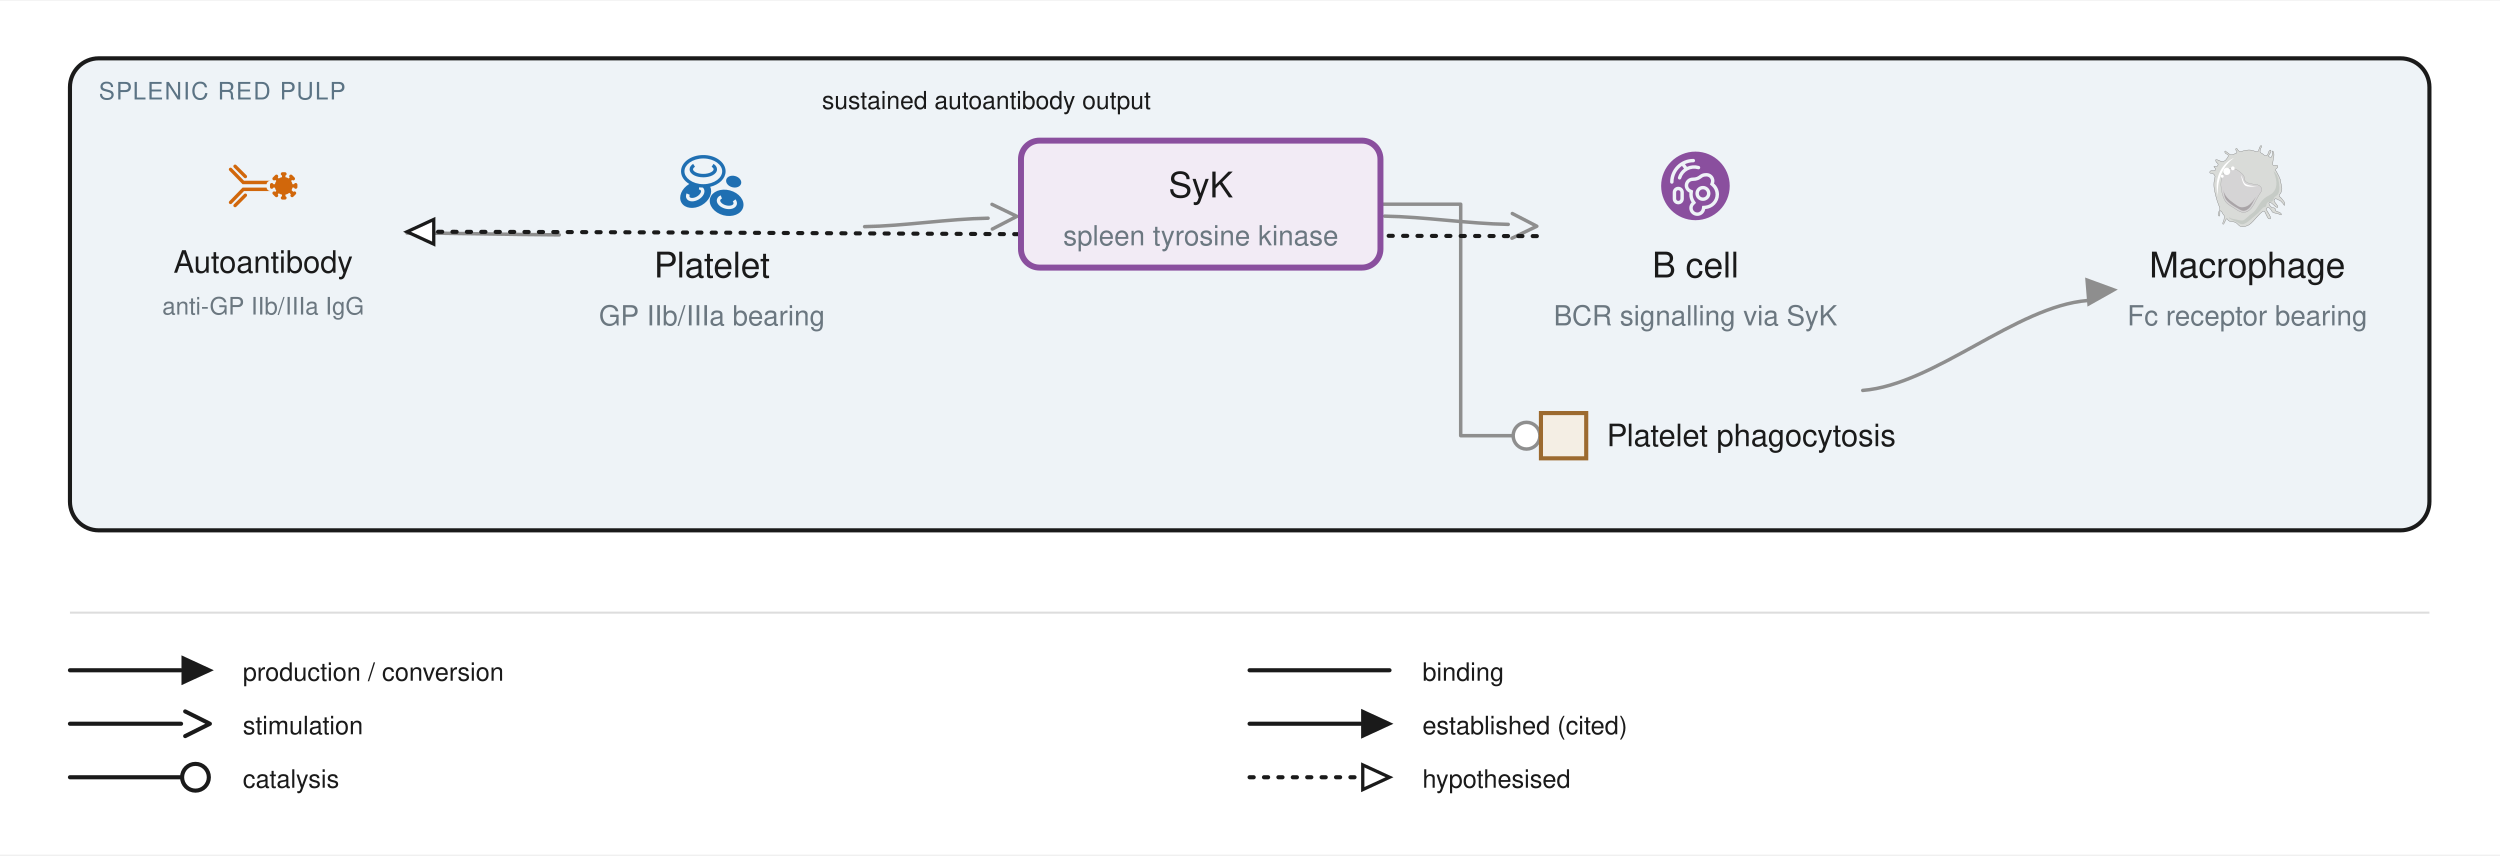
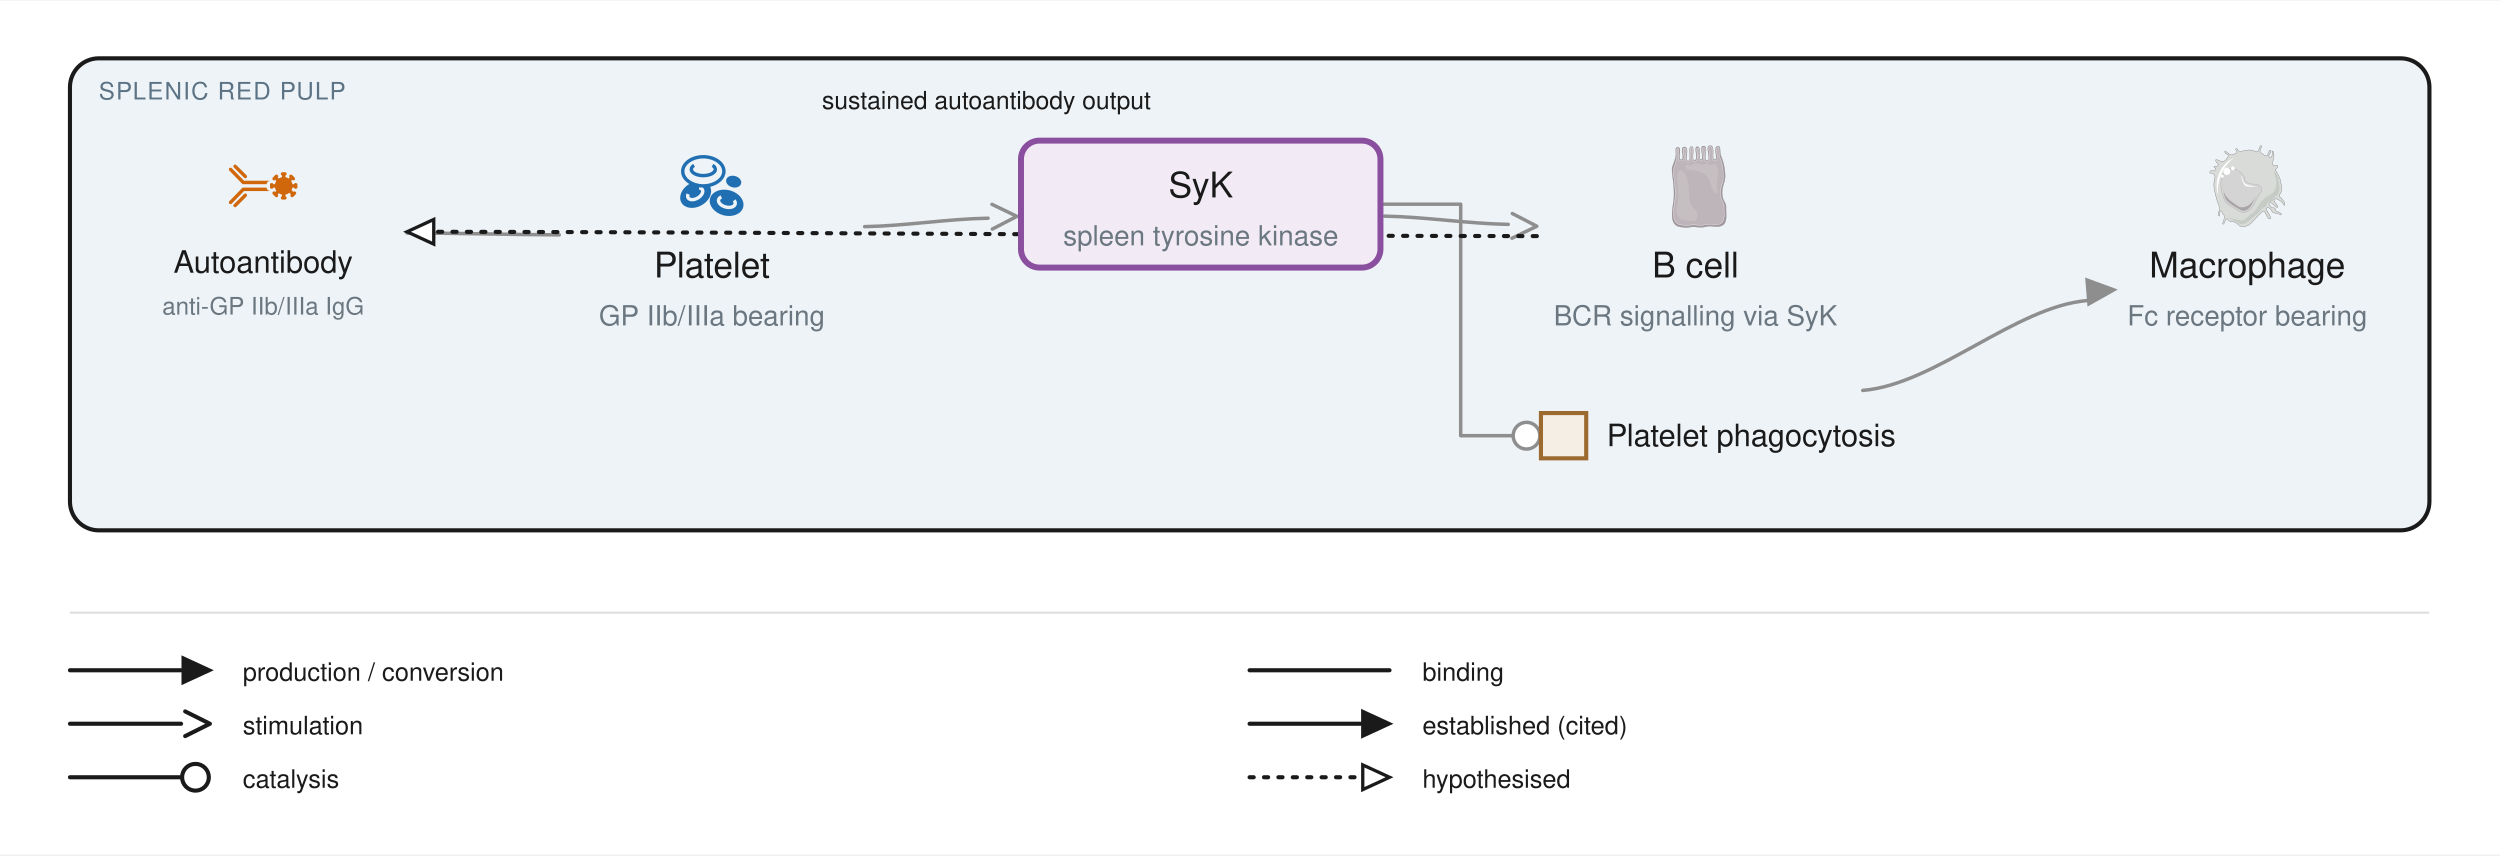
<svg xmlns="http://www.w3.org/2000/svg" viewBox="0 0 1215 415" width="178.0mm" height="60.9mm" font-family="Helvetica, Arial, sans-serif">
  <rect x="0" y="0" width="1215" height="415" fill="#ffffff" />
  <rect x="34.0" y="28.0" width="1146.7" height="229.4" rx="14" fill="#eef3f7" stroke="#1a1a1a" stroke-width="2.0" />
  <text x="48.0" y="48.0" font-size="11.7" fill="#5b7384" letter-spacing="0.6">SPLENIC RED PULP</text>
  <path d="M197.8,112.9 C221.4,112.9 248.1,113.7 271.8,113.8" fill="none" stroke="#8e8e8e" stroke-width="1.7" stroke-linecap="round" stroke-linejoin="round" />
  <path d="M420.2,109.8 C439.4,109.5 461.0,106.0 480.2,105.7" fill="none" stroke="#8e8e8e" stroke-width="1.7" stroke-linecap="round" stroke-linejoin="round" />
  <g transform="translate(494.2,104.8) rotate(-0.8)">
    <path d="M-12,-6 L0,0 L-12,6" fill="none" stroke="#8e8e8e" stroke-width="1.7" stroke-linejoin="round" stroke-linecap="round" />
  </g>
  <path d="M672.9,104.7 C692.1,105.0 713.8,108.4 733.0,108.7" fill="none" stroke="#8e8e8e" stroke-width="1.7" stroke-linecap="round" stroke-linejoin="round" />
  <g transform="translate(746.9,109.6) rotate(0.8)">
    <path d="M-12,-6 L0,0 L-12,6" fill="none" stroke="#8e8e8e" stroke-width="1.7" stroke-linejoin="round" stroke-linecap="round" />
  </g>
  <path d="M670.9,98.9 L709.9,98.9 L709.9,211.4 L735.9,211.4" fill="none" stroke="#8e8e8e" stroke-width="1.7" stroke-linecap="round" stroke-linejoin="round" />
  <g transform="translate(748.9,211.4) rotate(0.0)">
    <circle cx="-7" cy="0" r="6.5" fill="#ffffff" stroke="#8e8e8e" stroke-width="1.7" />
  </g>
  <path d="M905.3,189.4 C940.3,186.6 979.7,148.5 1014.6,145.7" fill="none" stroke="#8e8e8e" stroke-width="1.7" stroke-linecap="round" stroke-linejoin="round" />
  <g transform="translate(1027.6,140.5) rotate(-4.6)">
    <path d="M0,0 L-13,-6 L-13,6 Z" fill="#8e8e8e" stroke="#8e8e8e" stroke-width="1.4" />
  </g>
  <path d="M746.9,114.4 C575.7,114.3 383.0,112.5 211.8,112.3" fill="none" stroke="#1a1a1a" stroke-width="2.0" stroke-dasharray="2 5" stroke-linecap="round" stroke-linejoin="round" />
  <g transform="translate(197.8,112.3) rotate(-180.0)">
    <path d="M0,0 L-13,-6 L-13,6 Z" fill="#ffffff" stroke="#1a1a1a" stroke-width="1.6" />
  </g>
  <text x="479.4" y="52.6" font-size="12.0" text-anchor="middle" fill="#1a1a1a">sustained autoantibody output</text>
  <g color="#1f6fb2">
    <g transform="translate(325.98,70.00) scale(0.8333)">
      <path d="M25 14.333C25 14.787 24.63 15.441 23.486 16.04C22.389 16.615 20.805 17 19 17C17.195 17 15.611 16.615 14.514 16.04C13.37 15.441 13 14.787 13 14.333C13 13.937 13.274 13.391 14.136 12.845L13.065 11.155C11.927 11.877 11 12.957 11 14.333C11 15.904 12.197 17.084 13.586 17.812C15.023 18.564 16.939 19 19 19C21.061 19 22.977 18.564 24.414 17.812C25.803 17.084 27 15.904 27 14.333C27 12.957 26.073 11.877 24.936 11.155L23.864 12.845C24.726 13.391 25 13.937 25 14.333Z" fill="currentColor" />
      <path fill-rule="evenodd" clip-rule="evenodd" d="M6 15.5C6 18.476 7.873 21.132 10.803 22.874C6.329 25.535 4.292 30.391 6.252 33.786C8.233 37.218 13.549 37.858 18.125 35.217C22.559 32.657 24.671 27.954 22.995 24.543C28.22 23.311 32 19.728 32 15.5C32 10.253 26.18 6 19 6C11.82 6 6 10.253 6 15.5ZM27.012 20.603C28.989 19.158 30 17.33 30 15.5C30 13.67 28.989 11.842 27.012 10.397C25.037 8.954 22.211 8 19 8C15.789 8 12.963 8.954 10.988 10.397C9.011 11.842 8 13.67 8 15.5C8 17.33 9.011 19.158 10.988 20.603C12.963 22.046 15.789 23 19 23C22.211 23 25.037 22.046 27.012 20.603ZM16.566 24.834C17.279 24.933 18.014 24.989 18.764 24.998C18.961 25.184 19.136 25.401 19.28 25.65C19.924 26.765 19.69 28.059 19.113 29.119C18.526 30.197 17.51 31.203 16.233 31.94C14.956 32.677 13.577 33.054 12.351 33.023C11.144 32.993 9.906 32.549 9.263 31.434C8.7 30.46 8.81 29.34 9.228 28.378L11.063 29.175C10.803 29.771 10.851 30.184 10.995 30.434C11.158 30.717 11.579 31.003 12.401 31.024C13.202 31.044 14.222 30.792 15.233 30.208C16.244 29.624 16.973 28.867 17.356 28.163C17.749 27.441 17.712 26.934 17.548 26.65C17.404 26.401 17.07 26.153 16.424 26.08L16.566 24.834Z" fill="currentColor" />
      <path d="M35.836 24.764C38.23 25.406 40.562 24.47 41.044 22.674C41.525 20.878 39.973 18.901 37.578 18.26C35.184 17.618 32.852 18.554 32.37 20.35C31.889 22.146 33.441 24.123 35.836 24.764Z" fill="currentColor" />
      <path fill-rule="evenodd" clip-rule="evenodd" d="M42.245 36.457C41.174 40.455 35.984 42.538 30.653 41.11C25.322 39.682 21.869 35.282 22.94 31.284C24.011 27.286 29.201 25.203 34.532 26.631C39.863 28.06 43.316 32.459 42.245 36.457ZM35.307 35.375C36.139 35.13 36.503 34.72 36.597 34.369C36.679 34.06 36.608 33.616 36.18 33.078L37.745 31.833C38.422 32.684 38.828 33.77 38.529 34.887C38.186 36.165 37.074 36.94 35.873 37.294C34.653 37.654 33.168 37.647 31.687 37.25C30.206 36.853 28.917 36.117 28.04 35.195C27.177 34.288 26.602 33.061 26.944 31.783C27.243 30.666 28.138 29.928 29.149 29.53L29.883 31.39C29.243 31.642 28.959 31.991 28.876 32.3C28.782 32.651 28.891 33.188 29.489 33.816C30.073 34.43 31.02 35.001 32.205 35.318C33.389 35.636 34.495 35.615 35.307 35.375Z" fill="currentColor" />
    </g>
  </g>
  <text x="346.0" y="134.5" font-size="17.2" text-anchor="middle" fill="#1a1a1a">Platelet</text>
  <text x="346.0" y="157.8" font-size="13.5" text-anchor="middle" fill="#6b7780">GP IIb/IIIa bearing</text>
  <g color="#d1670b">
    <g transform="translate(107.88,70.00) scale(0.8333)">
      <path d="M12.929 19.257C13.32 19.647 13.953 19.647 14.344 19.257C14.734 18.866 14.734 18.233 14.344 17.843L8.344 11.843C7.953 11.452 7.32 11.452 6.929 11.843C6.539 12.233 6.539 12.866 6.929 13.257L12.929 19.257Z" fill="currentColor" />
      <path d="M4.303 13.651C3.907 14.036 3.898 14.669 4.283 15.065L12.008 23.004L26.011 23.004C26.113 21.948 26.956 21.108 28.013 21.01C27.979 21.006 27.944 21.004 27.909 21.004L12.852 21.004L5.717 13.671C5.332 13.275 4.698 13.266 4.303 13.651Z" fill="currentColor" />
      <path d="M28.034 26.992C26.968 26.903 26.116 26.061 26.011 25L12.008 25L4.283 32.939C3.898 33.335 3.907 33.968 4.303 34.353C4.698 34.738 5.332 34.729 5.717 34.334L12.852 27L27.909 27C27.951 27 27.993 26.997 28.034 26.992Z" fill="currentColor" />
      <path d="M14.344 30.162C14.734 29.771 14.734 29.138 14.344 28.747C13.953 28.357 13.32 28.357 12.929 28.747L6.929 34.747C6.539 35.138 6.539 35.771 6.929 36.161C7.32 36.552 7.953 36.552 8.344 36.161L14.344 30.162Z" fill="currentColor" />
      <path d="M30.896 25H29.954C29.827 25.406 29.448 25.7 29 25.7C28.448 25.7 28 25.252 28 24.7V23.3C28 22.748 28.448 22.3 29 22.3C29.448 22.3 29.827 22.594 29.954 23H30.896C31.031 22.307 31.304 21.663 31.684 21.098L31.1 20.514C30.709 20.898 30.081 20.895 29.693 20.507C29.302 20.117 29.302 19.483 29.693 19.093L31.093 17.693C31.483 17.302 32.117 17.302 32.507 17.693C32.895 18.081 32.898 18.709 32.514 19.1L33.098 19.684C33.663 19.304 34.307 19.031 35 18.896V17.954C34.594 17.827 34.3 17.448 34.3 17C34.3 16.448 34.748 16 35.3 16H36.7C37.252 16 37.7 16.448 37.7 17C37.7 17.448 37.406 17.827 37 17.954V18.896C37.693 19.031 38.337 19.304 38.902 19.684L39.486 19.1C39.102 18.709 39.105 18.081 39.493 17.693C39.883 17.302 40.517 17.302 40.907 17.693L42.307 19.093C42.698 19.483 42.698 20.117 42.307 20.507C41.919 20.895 41.291 20.898 40.9 20.514L40.316 21.098C40.696 21.663 40.969 22.307 41.104 23H42.046C42.173 22.594 42.552 22.3 43 22.3C43.552 22.3 44 22.748 44 23.3V24.7C44 25.252 43.552 25.7 43 25.7C42.552 25.7 42.173 25.406 42.046 25H41.104C41.003 25.52 40.824 26.013 40.58 26.465L41.6 27.486C41.991 27.102 42.619 27.105 43.007 27.493C43.398 27.884 43.398 28.517 43.007 28.907L41.607 30.307C41.217 30.698 40.583 30.698 40.193 30.307C39.805 29.919 39.802 29.291 40.186 28.9L39.303 28.017C38.649 28.554 37.863 28.936 37 29.104V30.046C37.406 30.173 37.7 30.552 37.7 31C37.7 31.552 37.252 32 36.7 32H36.01L36 32L35.99 32H35.3C34.748 32 34.3 31.552 34.3 31C34.3 30.552 34.594 30.173 35 30.046V29.104C34.307 28.969 33.663 28.696 33.098 28.316L32.514 28.9C32.898 29.291 32.895 29.919 32.507 30.307C32.117 30.698 31.483 30.698 31.093 30.307L29.693 28.907C29.302 28.517 29.302 27.884 29.693 27.493C30.081 27.105 30.709 27.102 31.1 27.486L31.684 26.902C31.304 26.337 31.031 25.693 30.896 25Z" fill="currentColor" />
    </g>
  </g>
  <text x="127.9" y="132.2" font-size="15.0" text-anchor="middle" fill="#1a1a1a">Autoantibody</text>
  <text x="127.9" y="152.5" font-size="11.7" text-anchor="middle" fill="#6b7780">anti-GP IIb/IIIa IgG</text>
  <g color="#2f7d5d">
    <g transform="translate(1073.63,70.00) scale(0.2472)">
      <defs>
        <clipPath clipPathUnits="userSpaceOnUse" id="macrophage_a">
          <path d="M.16.48h149.75v161.902H.16z" />
        </clipPath>
      </defs>
      <path clip-path="url(#macrophage_a)" d="M146.471 110.693c-2.318-2.838-3.957-5.677-7.315-8.515-2-1.439-.64-4.637 1.359-6.756 5.636-8.515.32-16.71.32-23.066 0-3.917-5.317-14.231-9.674-22.027-1-2.118 0-2.838.68-3.198 1.318-.72 2.318-1.439 2.677-2.478 2.32-4.637-2.678-4.637-5.996-3.918-.68 0-2.998.36-3.358-1.399-.64-4.637 1.36-11.393 1.999-15.63.68-4.997.36-9.595-1.999-11.353-1.32-.72-1.639 1.039-1 4.957.68 3.557-2.318 9.594-4.317 7.435-.68-.32-1.319-1.04-2.318-1.4-.36-.719-.36-1.078 0-1.798.32-2.838 3.638-4.957 3.997-7.795 1-4.957-1.998-3.918-3.677-1.08-1.68 2.839-1.68 7.116-4.997 8.555-3.318 1.4-5.997-2.518-8.675-3.917-5.637-2.479-3.998-4.957-3.318-8.156 1-3.557 4.677-6.755 1.679-7.475-2.679-1.08-4.677 8.875-5.997 10.993-1.319 2.159-4.996.36-12.672-1.759-7.635-1.759-15.31.72-19.628 2.12-4.677 1.078-3.998 0-5.676-.68-2-1.08-3.318-4.997-4.318-5.357-1.36-.36-2.678 1.799-1.679 3.558 1.32 1.799 3.998 3.917.68 5.676-3.358 2.159-6.676 3.558-9.994 3.558-3.318 0-6.676-4.597-8.315-5.317-1.999-.72-2.359-2.838-3.358-2.118-1.32.32-1 3.877 1.679 5.316 2.998 1.04 6.676 2.479 2.678 7.796-1.359 1.798-3.358 7.115-9.354 7.475-5.996.36-16.63-9.234-12.992.36 1 2.838 5.357 2.838 3.678 7.076-1.32 3.198-4.997 2.478-7.316 1.798-.68 4.238 4.637 3.199 2.319 7.436-2.319 3.918-9.675-1.08-10.674 3.918-1 3.917 4.357 1.758 6.356 3.557 2.319 1.76 4.637 3.518 3.318 7.436-3.678 14.551-1.319 23.066 1.68 35.498 3.317 13.872 7.315 21.307 7.994 24.506 1 3.198-1 4.957-1.998 8.155-1.36 3.198-1.68 6.036.64 7.475 2.358 1.4 1.678-5.677 1.678-8.515 0-3.198 2.319-2.158 3.998 1.04 1.679 3.198 2.678 4.997 4.317 6.036 1.36 1.08 0 4.997 0 7.835 0 2.479-3.638 7.076-2.319 8.875 1 2.119 2.32-.36 3.678-3.918 1.64-3.917 3.638-8.155 5.637-4.597 1.679 3.518 3.678 3.518 10.673 4.597 7.316.72 9.635 6.396 13.992 8.515 4.317 2.479 10.633.72 16.63-2.119 9.994-5.316 27.983-34.099 31.66-25.904 1.64 2.838 5.317 12.752 7.636 13.472 8.355 2.838.68-9.594-1.999-13.832-2.638-4.277-2.998-5.317-1.639-7.115 3.318-4.238 8.635 3.198 9.994 6.396 1.64 3.198 5.996 3.198 9.994 4.277 4.317.68 8.315 4.237 8.635 2.119.36-2.119-2.639-4.278-8.315-6.037-5.317-2.118-2.678-1.798-3.678-4.957-1-3.198-2.998-1.798-5.636-2.518-2.679-.68-8.675-7.076-6.357-9.914.68-.72 3.998-.72 7.996 3.558 2.998 2.119 4.997 6.716 9.354 5.317.64-3.558-10.354-11.354-7.356-14.911 3.358-3.558 4.358-.72 8.675.68 3.998 1.438 4.997 3.197 7.995 6.395 2.639 3.198 2.998 6.037 3.638 3.558 1-2.838.36-4.957-1.999-7.795z" fill="#d9dbd8" fill-rule="evenodd" />
      <path d="M44.253 46.092c-17.67 2.519-22.706 22.426-20.667 38.777 1 7.795 2.998 17.03 6.636 24.145 3.997 7.475 11.673 11.033 18.349 15.27 8.315 6.077 16.67 12.793 27.023 7.116 11.313-6.036 15.31-20.587 21.667-30.9 3.998-6.397 10.634-11.754 3.638-18.51-4.997-4.957-14.991-3.198-21.307-5.676-2.998-1.08-7.676-2.119-9.035-6.037-2.638-5.676.68-7.115-5.317-12.432-5.996-6.036-12.672-10.674-20.987-11.753z" fill="#d5d4d5" fill-rule="evenodd" />
      <path d="M48.89 26.104C29.942 32.86 6.276 62.042 17.95 102.538c-2.68-9.594-2-54.007 30.94-76.434z" fill="#ffffff" fill-rule="evenodd" />
      <path d="M38.896 144.153c5.997 4.277 13.992 6.396 20.348 10.313 6.636 3.878 11.313.68 17.31-3.557 5.996-4.278 10.993-9.595 16.63-13.872 5.356-3.878 7.995-9.234 12.672-13.152 1.32-1.04 4.317-1.4 5.676-2.479 1.64-2.118.64-4.957 2.639-7.075 3.997-4.637 8.355.68 11.673-5.357 1.679-2.838 1-3.918 3.318-6.396 1.999-1.76 4.677-2.838 6.316-5.677 3.997-6.036 2.678-16.71 1.679-23.785-1-7.836-3.998-16.71-10.634-21.347 5.317 13.152 10.314 30.221-1 42.294-4.676 4.957-12.352 7.116-17.349 11.713-5.636 4.997-9.634 11.393-13.631 17.79-3.998 6.715-8.675 10.633-14.991 14.91-3.678 2.838-7.995 8.155-11.993 9.954-4.317 1.759-10.314-.72-14.311-1.44-4.358-.719-10.354-1.398-13.672-4.276z" fill="#c6cbc6" fill-rule="evenodd" />
      <path d="M27.543 87.907c3.038 14.231 2.359 17.43 10.354 24.905 7.995 7.115 17.35 11.753 24.345 15.67 6.996 3.878 14.352-.72 18.989-6.756 4.677-6.076 8.355-17.07 14.67-24.185-5.316 5.676-12.991 20.987-23.985 24.185-11.353 3.558-14.99-1.08-23.026-6.436-10.673-7.435-18.309-14.191-21.347-27.383z" fill="#a9a4a7" fill-rule="evenodd" />
      <path d="M62.562 59.604c1.36 2.159 2.678 4.997 3.358 7.116 1.679 4.997 2.319 9.634 9.674 12.112 9.315 3.198 18.31 2.839 18.31 2.839-7.996 1.079-17.67 1.758-22.987-1.44-4.997-3.557-7.356-15.99-8.355-20.627z" fill="#ffffff" fill-rule="evenodd" />
      <path clip-path="url(#macrophage_a)" d="M146.511 110.693c-2.358-2.838-3.997-5.677-7.315-8.195-2.359-1.76-.68-4.957 1.319-7.076 5.636-8.515.32-16.71.32-23.066 0-3.917-5.317-14.231-9.994-22.027-.64-2.118.36-2.838 1-3.198.998-.72 1.998-1.439 2.677-2.478 2.32-4.637-2.678-4.637-5.996-3.918-.68 0-2.998.36-3.318-1.399-.68-4.637 1.32-11.393 1.999-15.63.64-4.997.32-9.595-1.999-11.353-1.36-.72-1.679 1.039-1 4.957.64 3.557-2.358 9.594-4.357 7.435-.64-.32-1.319-1.04-2.638-1.4v-1.798c.64-2.838 3.638-4.957 4.317-7.795.68-4.598-1.998-3.918-3.997-.72-1.68 2.479-1.32 6.756-4.677 8.195-3.318 1.4-5.997-2.518-8.635-3.917-5.677-2.479-3.998-4.957-3.358-8.156.68-3.557 4.357-6.396 1.679-7.475-2.679-1.08-4.677 8.875-5.997 10.993-1.678 2.159-4.996.36-12.672-1.759-7.635-1.759-15.31.72-19.948 2.12-4.357 1.078-3.678.359-5.356-.68-2-1.08-3.318-4.997-4.638-5.357-1-.36-2.358 1.799-1.359 3.558 1.36 1.799 3.678 3.917.68 6.036-3.318 1.799-6.996 3.198-9.994 3.198-3.318 0-6.676-4.597-8.675-5.317-1.639-.72-1.999-2.838-2.998-2.118-1.32.32-1 4.237 1.679 5.316 2.998 1.4 6.676 2.479 2.678 7.796-1.359 1.798-3.678 7.115-9.674 7.475-5.676.36-16.31-8.875-12.672.36 1 2.838 5.357 2.838 3.678 7.076-1.32 3.198-4.997 2.478-7.676 1.798-.32 4.238 4.997 3.199 2.679 7.436-2.319 3.918-9.675-1.08-10.994 3.918-.68 3.917 4.318 1.758 6.676 3.557 1.999 1.76 4.637 3.518 3.318 7.436-3.678 14.551-1.319 23.066 1.68 35.498 3.317 13.872 7.315 21.307 7.994 24.506.64 3.198-1 4.957-2.358 8.155-1 3.198-1.64 6.036.68 7.475 2.318 1.4 1.998-5.677 1.998-8.515 0-2.838 2.319-2.158 3.998 1.04 1.679 3.198 2.678 4.997 3.997 6.036 1.68 1.44 0 4.997 0 7.835 0 2.479-3.318 7.076-2.318 9.235 1.319 1.759 2.318-.72 3.997-4.278 1.64-3.917 3.638-8.155 5.317-4.597 1.999 3.518 3.678 3.518 10.993 4.597 7.316.72 9.315 6.396 13.992 8.875 4.317 2.119 10.633.36 16.31-2.479 10.314-5.316 28.303-34.099 31.98-25.904 1.68 2.838 5.317 12.752 7.676 13.472 8.315 2.838.64-9.235-2.359-13.832-2.638-4.277-2.638-5.317-1.319-7.115 3.318-3.918 8.315 3.198 9.994 6.396 1.32 3.198 5.996 3.198 9.994 4.277 4.317.68 8.315 4.237 8.675 2.119.32-2.119-2.679-4.278-8.355-6.037-5.317-2.118-2.639-1.798-3.638-4.957-1-2.878-2.998-1.798-5.676-2.518-2.679-.68-8.675-7.076-6.317-9.914.64-.72 3.638-.72 7.636 3.558 3.358 2.119 5.356 6.716 9.354 5.317 1-3.558-9.994-11.354-6.996-14.911 2.998-3.558 4.318-.72 8.315.68 4.318 1.438 5.317 3.197 8.315 6.395 2.679 3.198 2.998 6.037 3.678 3.558.64-2.838.32-4.957-1.999-7.795" fill="none" stroke="#6d6d6d" stroke-width=".64" stroke-linecap="round" stroke-linejoin="round" />
      <path d="M44.213 45.772C26.543 47.931 21.547 68.16 23.546 84.51c1 7.835 2.998 17.07 6.676 23.785 3.677 7.836 11.313 11.393 17.989 15.63 8.675 5.717 16.67 12.433 27.303 7.117 10.994-6.037 15.35-20.588 21.667-30.902 3.678-6.396 10.314-11.713 3.318-18.468-4.997-4.957-14.631-3.558-21.307-5.677-2.998-1.08-7.316-2.479-8.995-6.036-2.318-5.677.68-7.116-4.997-12.433-6.316-6.036-12.672-10.673-20.987-11.753" fill="none" stroke="#6d6d6d" stroke-width=".32" stroke-linecap="round" stroke-linejoin="round" />
      <path d="M30.262 57.765c-2.679-2.479-3.038-7.116-.68-10.314 2.678-2.838 6.996-3.198 9.674-.68 2.679 2.839 2.998 7.436.68 10.274-2.679 3.198-6.996 3.198-9.674.72zm13.991-8.595c-1.679-1.399-1.679-3.877-.32-5.277 1.32-1.799 3.638-1.799 4.997-.36 1.64 1.4 1.96 3.878.32 5.277-1.319 1.76-3.678 1.76-4.997.36zM23.945 64.201c-1.359-1.08-1.359-2.878-.36-4.317 1-1.08 2.999-1.48 3.998-.36 1.32 1.44 1.32 3.238.36 4.317-1 1.44-2.998 1.44-3.998.36z" fill="#ffffff" fill-rule="evenodd" />
    </g>
  </g>
  <text x="1092.2" y="134.5" font-size="17.2" text-anchor="middle" fill="#1a1a1a">Macrophage</text>
  <text x="1092.2" y="157.8" font-size="13.5" text-anchor="middle" fill="#6b7780">Fc receptor bearing</text>
  <rect x="496.2" y="68.0" width="174.7" height="61.7" rx="9" fill="#f2ebf5" stroke="#8a4f9e" stroke-width="2.9" />
  <text x="583.6" y="95.6" font-size="17.2" text-anchor="middle" fill="#1a1a1a">SyK</text>
  <text x="583.6" y="118.9" font-size="13.5" text-anchor="middle" fill="#6b7780">spleen tyrosine kinase</text>
  <rect x="748.9" y="200.4" width="22.0" height="22.0" fill="#f4eee4" stroke="#9c6a2f" stroke-width="2.0" />
  <text x="780.9" y="216.5" font-size="15.0" fill="#1a1a1a">Platelet phagocytosis</text>
  <g color="#8a4f9e">
-     <g transform="translate(803.98,70.00) scale(0.8333)">
-       <path d="M28.375 30.75C29.687 30.75 30.75 29.687 30.75 28.375C30.75 27.063 29.687 26 28.375 26C27.063 26 26 27.063 26 28.375C26 29.687 27.063 30.75 28.375 30.75Z" fill="currentColor" />
-       <path fill-rule="evenodd" clip-rule="evenodd" d="M32.943 21.943L32.501 23.217L33.515 24.105C34.893 25.311 35.75 27.059 35.75 29C35.75 32.437 33.044 35.292 29.566 35.536L27.95 35.649L27.725 37.254C27.55 38.502 26.451 39.5 25.083 39.5C23.585 39.5 22.417 38.309 22.417 36.895C22.417 36.181 22.708 35.532 23.194 35.056L24.365 33.907L23.468 32.534C22.802 31.514 22.417 30.304 22.417 29C22.417 28.722 22.434 28.448 22.468 28.181L22.654 26.712L21.304 26.106C20.372 25.687 19.75 24.773 19.75 23.737C19.75 22.323 20.919 21.131 22.417 21.131C23.708 21.131 24.732 20.932 25.614 20.571C26.434 20.235 27.045 19.789 27.475 19.475L27.534 19.432C27.985 19.103 28.26 18.914 28.622 18.771C28.97 18.633 29.503 18.5 30.417 18.5C31.915 18.5 33.083 19.691 33.083 21.105C33.083 21.402 33.033 21.683 32.943 21.943ZM28.375 32.75C30.791 32.75 32.75 30.791 32.75 28.375C32.75 25.959 30.791 24 28.375 24C25.959 24 24 25.959 24 28.375C24 30.791 25.959 32.75 28.375 32.75Z" fill="currentColor" />
-       <path d="M12.75 27.75C12.75 27.06 13.31 26.5 14 26.5C14.69 26.5 15.25 27.06 15.25 27.75V31.5C15.25 32.19 14.69 32.75 14 32.75C13.31 32.75 12.75 32.19 12.75 31.5V27.75Z" fill="currentColor" />
-       <path fill-rule="evenodd" clip-rule="evenodd" d="M44 24C44 35.046 35.046 44 24 44C12.954 44 4 35.046 4 24C4 12.954 12.954 4 24 4C35.046 4 44 12.954 44 24ZM16.152 12.328C13.188 14.405 11.246 17.843 11.236 21.738C11.234 22.291 10.786 22.737 10.233 22.736C9.681 22.734 9.234 22.285 9.236 21.733C9.255 14.268 15.322 8.231 22.788 8.25C23.34 8.252 23.787 8.7 23.785 9.253C23.784 9.805 23.335 10.252 22.783 10.25C21.037 10.246 19.381 10.63 17.897 11.321L19.076 12.893C21.191 11.903 23.663 11.656 26.078 12.376C26.607 12.533 26.908 13.09 26.75 13.62C26.592 14.149 26.035 14.45 25.506 14.292C21.339 13.05 16.954 15.421 15.711 19.588C15.554 20.118 14.997 20.419 14.467 20.261C13.938 20.103 13.637 19.546 13.795 19.017C14.426 16.899 15.705 15.151 17.35 13.925L16.152 12.328ZM25.083 41.5C27.442 41.5 29.392 39.773 29.706 37.531C34.202 37.216 37.75 33.517 37.75 29C37.75 26.453 36.622 24.166 34.832 22.6C34.995 22.131 35.083 21.628 35.083 21.105C35.083 18.562 32.994 16.5 30.417 16.5C28.16 16.5 27.241 17.17 26.331 17.834C25.437 18.486 24.552 19.131 22.417 19.131C19.839 19.131 17.75 21.193 17.75 23.737C17.75 25.6 18.871 27.204 20.484 27.93C20.439 28.28 20.417 28.638 20.417 29C20.417 30.705 20.922 32.294 21.794 33.628C20.943 34.462 20.417 35.618 20.417 36.895C20.417 39.438 22.506 41.5 25.083 41.5ZM17.25 31.5V27.75C17.25 25.955 15.795 24.5 14 24.5C12.205 24.5 10.75 25.955 10.75 27.75V31.5C10.75 33.295 12.205 34.75 14 34.75C15.795 34.75 17.25 33.295 17.25 31.5Z" fill="currentColor" />
+     <g transform="translate(810.67,70.00) scale(0.101)">
+       <defs>
+         <clipPath clipPathUnits="userSpaceOnUse" id="bcell_a">
+           <path d="M17.59 2.958h263.36v396.48H17.59z" />
+         </clipPath>
+       </defs>
+       <path clip-path="url(#bcell_a)" d="M48.45 12.273c-15.93-1.24-10.013 16.15-10.373 33.18-.74 30.84-19.128 51.548-19.128 74.374 0 22.827 14.69 94.243 8.135 145.792-6.656 51.689-22.966 121.626 31.6 129.761 54.567 8.016 34.7-4.437 81.111.74 46.532 5.057 34.68-8.875 82.59-2.958 48.011 5.916 59.244-19.229 57.026-56.726-2.219-37.637 5.177-39.116-10.374-67.12-15.43-27.982-6.776-60.303-2.339-78.072 2.1-8.255 8.755-24.425 8.016-40.835-.74-15.77-1.84-53.148-19.129-93.983-10.494-24.785 1.48-49.33-15.43-49.33-27.284 0 4.437 65.62-15.551 64.88-19.868-.74 6.656-67.858-22.107-67.858-28.762 0 9.634 71.556-14.69 71.556-24.306 0 12.472-70.317-17.77-69.318-23.586.74 7.276 62.642-11.733 65.62-14.811 2.219 5.557-60.443-16.79-62.662-22.326-2.218 9.395 64.501-14.93 65.62-17.03.74 5.196-66.979-13.333-66.36-22.826.74 4.438 69.938-16.91 69.938-21.346 0 11.114-65.5-16.91-67.719-28.022-2.218 6.537 64.022-17.029 61.183-18.409-2.218 6.656-58.224-13.951-59.703z" fill="#a3999e" fill-rule="evenodd" fill-opacity="1" stroke="none" />
+       <path clip-path="url(#bcell_a)" d="M47.771 17.25c-10.873-.24-4.697 20.847-5.057 36.757-.76 28.983-17.17 51.549-17.17 73.016 0 21.447 13.832 88.546 7.656 137.017-6.296 48.47-21.487 114.21 29.742 121.726 51.229 7.636 32.6-4.077 76.174.74 43.573 4.817 32.58-8.255 77.513-2.719 45.052 5.557 55.286-18.009 53.327-53.267-2.098-35.279 4.797-36.758-9.754-63.022-14.57-26.284-6.176-56.746-1.978-73.276 1.978-7.875 8.394-23.046 7.655-38.356-.62-14.911.24-55.367-15.93-93.724-9.994-23.306 1.119-50.07-9.255-50.31-20.368-.619 10.114 65.101-14.93 64.502-28.404-.62 2.098-67.72-23.826-67.96-19.249-.259 15.79 72.517-15.431 72.017-27.284-.48 6.796-69.178-15.55-67.699-18.65 1.22 13.831 64.501-12.353 65.12-21.227.48 1.12-62.281-16.65-62.781-13.212-.5 12.093 64.26-13.472 64.26-24.925 0-.86-67.718-15.17-66.859-20.368 1.24 12.332 70.798-17.03 71.057-27.784.36 4.937-66.74-16.91-67.599-21.247-.86 16.41 64.761-17.17 61.923-23.445-1.979-2.578-60.184-14.431-60.563z" fill="#bdb5b9" fill-rule="evenodd" fill-opacity="1" stroke="none" />
+       <path clip-path="url(#bcell_a)" d="M48.49 12.313c-15.93-1.24-10.013 16.15-10.373 33.18-.74 30.84-19.129 51.548-19.129 74.374 0 22.827 14.692 94.243 8.136 145.792-6.656 51.689-22.967 121.626 31.6 129.761 54.567 8.015 34.7-4.437 81.111.74 46.532 5.057 34.68-8.875 82.59-2.958 48.011 5.916 59.244-19.229 57.026-56.726-2.219-37.637 5.176-39.116-10.374-67.12-15.43-27.982-6.776-60.303-2.339-78.072 2.1-8.255 8.755-24.425 8.015-40.835-.74-15.77-1.838-53.148-19.128-93.983-10.494-24.785 1.48-49.33-15.43-49.33-27.284 0 4.437 65.62-15.551 64.88-19.868-.74 6.656-67.859-22.107-67.859-28.762 0 9.634 71.557-14.69 71.557-24.306 0 12.472-70.317-17.77-69.318-23.586.74 7.276 62.642-11.733 65.62-14.811 2.219 5.557-60.443-16.79-62.662-22.326-2.218 9.395 64.501-14.93 65.62-17.03.74 5.196-66.979-13.333-66.36-22.826.74 4.438 69.938-16.91 69.938-21.346 0 11.114-65.5-16.91-67.719-28.022-2.218 6.537 64.022-17.029 61.183-18.409-2.218 6.656-58.224-13.951-59.703" fill="none" stroke="#696969" stroke-width="1.039px" stroke-linecap="butt" stroke-linejoin="miter" stroke-miterlimit="8" stroke-dasharray="none" stroke-opacity="1" />
+       <path clip-path="url(#bcell_a)" d="M47.811 17.29c-10.873-.24-4.697 20.847-5.057 36.757-.76 28.983-17.17 51.549-17.17 73.016 0 21.447 13.832 88.546 7.656 137.017-6.296 48.47-21.487 114.21 29.742 121.726 51.229 7.636 32.6-4.077 76.174.74 43.573 4.817 32.58-8.255 77.513-2.719 45.052 5.557 55.286-18.009 53.327-53.267-2.098-35.279 4.797-36.758-9.754-63.022-14.57-26.284-6.176-56.746-1.979-73.276 1.98-7.875 8.395-23.046 7.656-38.356-.62-14.911.24-55.367-15.93-93.724-9.994-23.306 1.119-50.07-9.255-50.31-20.368-.619 10.114 65.101-14.93 64.502-28.404-.62 2.098-67.72-23.826-67.96-19.249-.259 15.79 72.517-15.431 72.017-27.284-.48 6.796-69.178-15.55-67.699-18.65 1.22 13.831 64.501-12.353 65.12-21.227.48 1.12-62.281-16.65-62.781-13.212-.5 12.093 64.26-13.472 64.26-24.925 0-.86-67.718-15.17-66.859-20.368 1.24 12.332 70.798-17.03 71.057-27.784.36 4.937-66.74-16.91-67.599-21.247-.86 16.41 64.761-17.17 61.923-23.446-1.979-2.578-60.184-14.431-60.563" fill="none" stroke="#ffffff" stroke-width="1.519px" stroke-linecap="butt" stroke-linejoin="miter" stroke-miterlimit="8" stroke-dasharray="none" stroke-opacity="1" />
+       <path d="M45.412 153.107c-5.316 4.557-.24 24.925.26 31.341 1.48 18.37 1.48 37.018 3.338 55.387 2.839 27.523-7.295 54.427-7.295 81.93.12 31.6 25.085 39.976 51.908 43.194 15.57 1.979 34.6 6.776 44.493-9.015 8.395-13.312 2.099-27.263-6.056-39.236-9.154-13.452-20.508-22.826-25.824-38.976-4.957-14.811-4.698-32.1-5.697-47.631-1.719-24.186-1.24-51.47-11.373-74.156-5.057-11.353-25.445-49.25-39.416-26.543-4.078 6.556-4.457 16.05-5.817 22.966zM89.866 96.881c6.416 1.74 14.19 3.838 20.867 2.359 7.535-1.74 11.233-8.155 19.268-9.015 13.452-1.359 25.685 9.754 39.896 6.536 5.916-1.219 10.734-7.515 17.17-7.155 7.275.62 10.993 8.015 19.268 7.415 12.592-.88 17.91-7.655 27.163 5.297 15.431 21.687 3.219 58.185 1.12 81.85-1.24 14.172 4.077 27.244 3.458 41.295-.12 5.177-1 10.354-7.536 9.754-8.275-.879-14.331-17.27-17.41-23.425-6.175-12.573-8.154-26.624-14.09-39.456-5.317-11.334-13.452-22.067-23.087-30.082-15.69-13.072-37.797-16.77-57.325-18.869-10.114-1.1-22.106-.36-30.002-7.395-5.316-4.558-9.274-18.37 1.24-18.37z" fill="#c6bfc2" fill-rule="evenodd" fill-opacity="1" stroke="none" />
    </g>
  </g>
  <text x="824.0" y="134.5" font-size="17.2" text-anchor="middle" fill="#1a1a1a">B cell</text>
  <text x="824.0" y="157.8" font-size="13.5" text-anchor="middle" fill="#6b7780">BCR signalling via SyK</text>
  <line x1="34.0" y1="297.4" x2="1180.7" y2="297.4" stroke="#dddddd" stroke-width="1" />
  <line x1="34.0" y1="325.4" x2="88.0" y2="325.4" stroke="#1a1a1a" stroke-width="2.0" stroke-linecap="round" />
  <g transform="translate(102.0,325.4) rotate(0.0)">
    <path d="M0,0 L-13,-6 L-13,6 Z" fill="#1a1a1a" stroke="#1a1a1a" stroke-width="1.6" />
  </g>
  <text x="118.0" y="330.5" font-size="12.3" fill="#1a1a1a">production / conversion</text>
  <line x1="34.0" y1="351.4" x2="88.0" y2="351.4" stroke="#1a1a1a" stroke-width="2.0" stroke-linecap="round" />
  <g transform="translate(102.0,351.4) rotate(0.0)">
    <path d="M-12,-6 L0,0 L-12,6" fill="none" stroke="#1a1a1a" stroke-width="2.0" stroke-linejoin="round" stroke-linecap="round" />
  </g>
  <text x="118.0" y="356.5" font-size="12.3" fill="#1a1a1a">stimulation</text>
  <line x1="34.0" y1="377.4" x2="89.0" y2="377.4" stroke="#1a1a1a" stroke-width="2.0" stroke-linecap="round" />
  <g transform="translate(102.0,377.4) rotate(0.0)">
    <circle cx="-7" cy="0" r="6.5" fill="#ffffff" stroke="#1a1a1a" stroke-width="2.0" />
  </g>
  <text x="118.0" y="382.5" font-size="12.3" fill="#1a1a1a">catalysis</text>
  <line x1="607.3" y1="325.4" x2="675.3" y2="325.4" stroke="#1a1a1a" stroke-width="2.0" stroke-linecap="round" />
  <text x="691.3" y="330.5" font-size="12.3" fill="#1a1a1a">binding</text>
  <line x1="607.3" y1="351.4" x2="661.3" y2="351.4" stroke="#1a1a1a" stroke-width="2.0" stroke-linecap="round" />
  <g transform="translate(675.3,351.4) rotate(0.0)">
    <path d="M0,0 L-13,-6 L-13,6 Z" fill="#1a1a1a" stroke="#1a1a1a" stroke-width="1.6" />
  </g>
  <text x="691.3" y="356.5" font-size="12.3" fill="#1a1a1a">established (cited)</text>
  <line x1="607.3" y1="377.4" x2="661.3" y2="377.4" stroke="#1a1a1a" stroke-width="2.0" stroke-dasharray="2 5" stroke-linecap="round" />
  <g transform="translate(675.3,377.4) rotate(0.0)">
    <path d="M0,0 L-13,-6 L-13,6 Z" fill="#ffffff" stroke="#1a1a1a" stroke-width="1.6" />
  </g>
  <text x="691.3" y="382.5" font-size="12.3" fill="#1a1a1a">hypothesised</text>
</svg>
